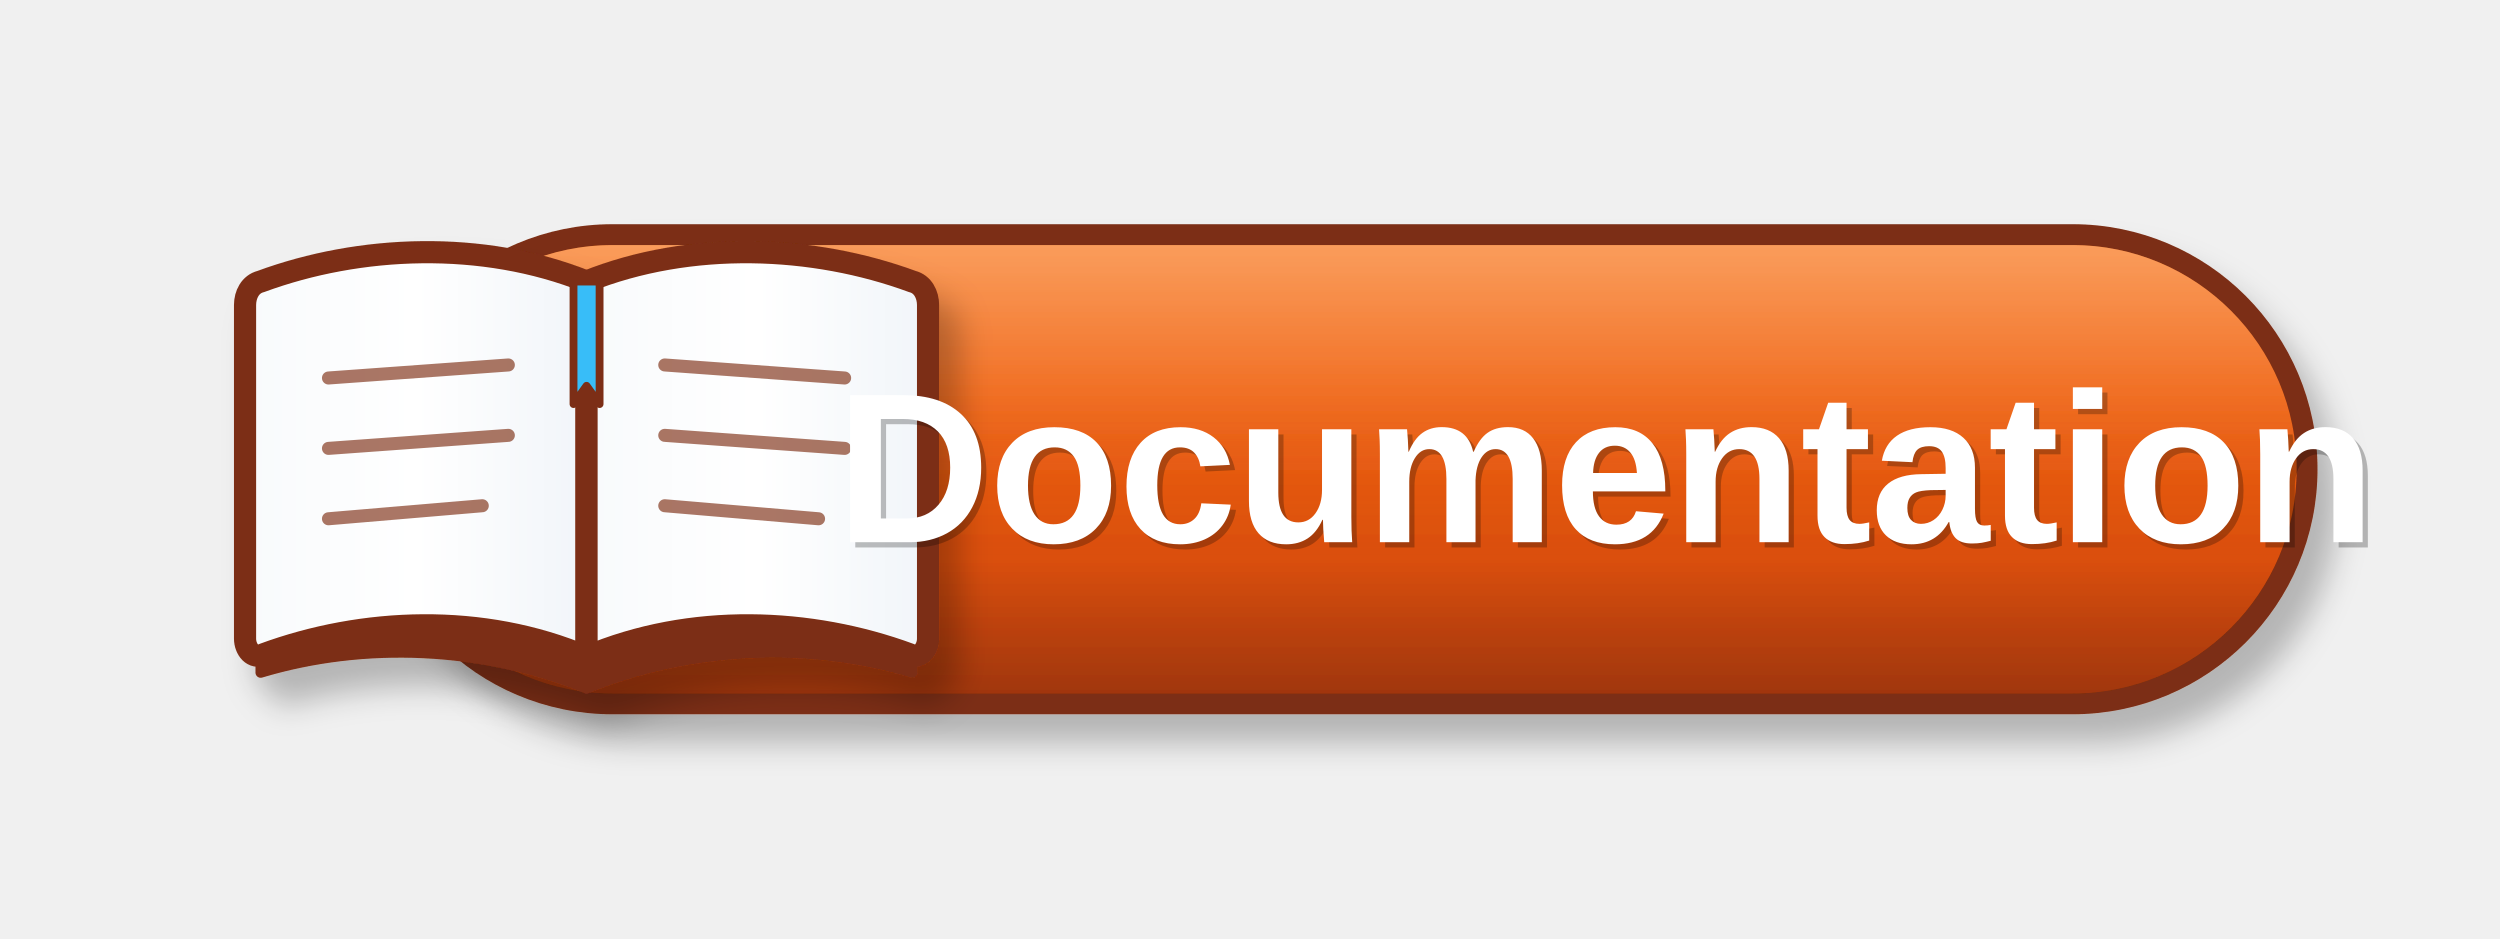
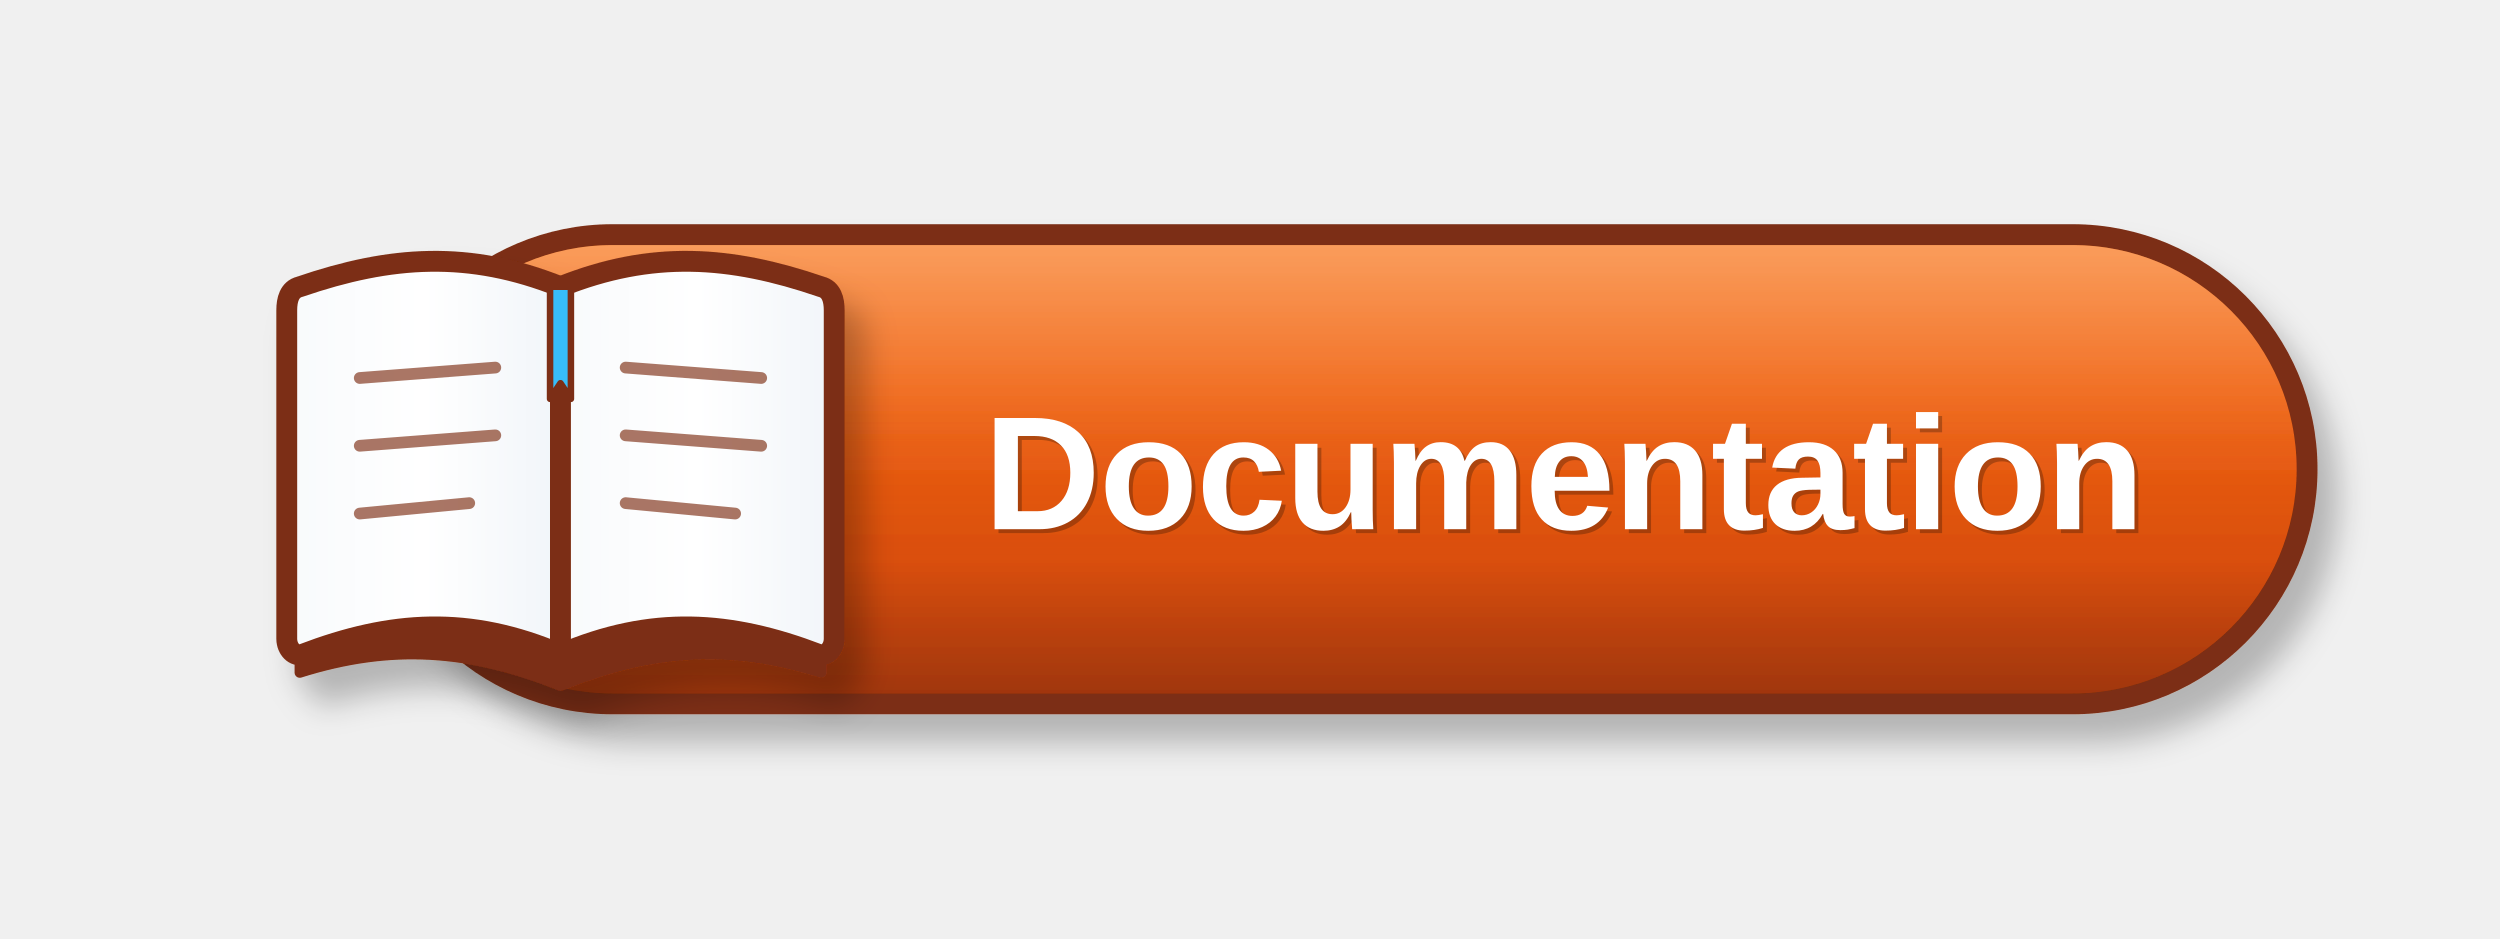
<svg xmlns="http://www.w3.org/2000/svg" viewBox="0 0 959 360" width="959" height="360">
  <defs>
    <filter id="shadow_orange" x="-15%" y="-15%" width="140%" height="140%">
      <feDropShadow dx="8" dy="11" stdDeviation="6" flood-color="#000000" flood-opacity="0.25" />
    </filter>
    <linearGradient id="pillGrad_orange" x1="0%" y1="0%" x2="0%" y2="100%">
      <stop offset="0%" stop-color="#f97316" />
      <stop offset="50%" stop-color="#ea580c" />
      <stop offset="100%" stop-color="#c2410c" />
    </linearGradient>
    <linearGradient id="gloss_orange" x1="0%" y1="0%" x2="0%" y2="100%">
      <stop offset="0%" stop-color="#ffffff" stop-opacity="0.30" />
      <stop offset="35%" stop-color="#ffffff" stop-opacity="0.08" />
      <stop offset="70%" stop-color="#000000" stop-opacity="0.0" />
      <stop offset="100%" stop-color="#000000" stop-opacity="0.18" />
    </linearGradient>
    <linearGradient id="pageGrad" x1="0%" y1="0%" x2="100%" y2="0%">
      <stop offset="0%" stop-color="#f8fafc" />
      <stop offset="50%" stop-color="#ffffff" />
      <stop offset="100%" stop-color="#f1f5f9" />
    </linearGradient>
  </defs>
  <g filter="url(#shadow_orange)">
    <rect x="145" y="90" width="740" height="180" rx="90" ry="90" fill="url(#pillGrad_orange)" stroke="#7c2d12" stroke-width="8" />
    <rect x="149" y="94" width="732" height="172" rx="86" ry="86" fill="url(#gloss_orange)" />
  </g>
  <g filter="url(#shadow_orange)">
-     <path d="M 100 248              C 140 236, 185 238, 225 254              C 265 238, 310 236, 350 248              L 350 258              C 310 246, 265 248, 225 264              C 185 248, 140 246, 100 258              Z" fill="#7c2d12" stroke="#7c2d12" stroke-width="4" stroke-linejoin="round" />
-     <path d="M 225 108              C 185 92, 138 94, 100 108              C 96 109, 94 113, 94 117              L 94 245              C 94 249, 97 253, 101 251              C 139 237, 185 235, 225 252              Z" fill="url(#pageGrad)" stroke="#7c2d12" stroke-width="8.5" stroke-linejoin="round" />
-     <path d="M 225 108              C 265 92, 312 94, 350 108              C 354 109, 356 113, 356 117              L 356 245              C 356 249, 353 253, 349 251              C 311 237, 265 235, 225 252              Z" fill="url(#pageGrad)" stroke="#7c2d12" stroke-width="8.5" stroke-linejoin="round" />
-     <line x1="225" y1="108" x2="225" y2="252" stroke="#7c2d12" stroke-width="6.5" stroke-linecap="round" />
-     <path d="M 220 108              L 220 155              L 225 148              L 230 155              L 230 108              Z" fill="#38bdf8" stroke="#7c2d12" stroke-width="3" stroke-linejoin="round" />
-     <line x1="126" y1="145" x2="195" y2="140" stroke="#7c2d12" stroke-width="5" stroke-linecap="round" opacity="0.65" />
-     <line x1="126" y1="172" x2="195" y2="167" stroke="#7c2d12" stroke-width="5" stroke-linecap="round" opacity="0.65" />
-     <line x1="126" y1="199" x2="185" y2="194" stroke="#7c2d12" stroke-width="5" stroke-linecap="round" opacity="0.65" />
-     <line x1="255" y1="140" x2="324" y2="145" stroke="#7c2d12" stroke-width="5" stroke-linecap="round" opacity="0.65" />
-     <line x1="255" y1="167" x2="324" y2="172" stroke="#7c2d12" stroke-width="5" stroke-linecap="round" opacity="0.65" />
-     <line x1="255" y1="194" x2="314" y2="199" stroke="#7c2d12" stroke-width="5" stroke-linecap="round" opacity="0.65" />
+     <path d="M 115 248              C 150 237, 180 239, 215 253              C 250 239, 280 237, 315 248              L 315 258              C 280 247, 250 249, 215 263              C 180 249, 150 247, 115 258              Z" fill="#7c2d12" stroke="#7c2d12" stroke-width="4" stroke-linejoin="round" />
+     <path d="M 215 110              C 180 96, 150 98, 115 110              C 111 111, 110 115, 110 119              L 110 245              C 110 249, 113 252, 116 251              C 150 238, 180 236, 215 251              Z" fill="url(#pageGrad)" stroke="#7c2d12" stroke-width="8" stroke-linejoin="round" />
+     <path d="M 215 110              C 250 96, 280 98, 315 110              C 319 111, 320 115, 320 119              L 320 245              C 320 249, 317 252, 314 251              C 280 238, 250 236, 215 251              Z" fill="url(#pageGrad)" stroke="#7c2d12" stroke-width="8" stroke-linejoin="round" />
+     <line x1="215" y1="110" x2="215" y2="251" stroke="#7c2d12" stroke-width="6" stroke-linecap="round" />
+     <path d="M 211 110              L 211 153              L 215 147              L 219 153              L 219 110              Z" fill="#38bdf8" stroke="#7c2d12" stroke-width="2.5" stroke-linejoin="round" />
+     <line x1="138" y1="145" x2="190" y2="141" stroke="#7c2d12" stroke-width="4.5" stroke-linecap="round" opacity="0.65" />
+     <line x1="138" y1="171" x2="190" y2="167" stroke="#7c2d12" stroke-width="4.5" stroke-linecap="round" opacity="0.65" />
+     <line x1="138" y1="197" x2="180" y2="193" stroke="#7c2d12" stroke-width="4.5" stroke-linecap="round" opacity="0.65" />
+     <line x1="240" y1="141" x2="292" y2="145" stroke="#7c2d12" stroke-width="4.5" stroke-linecap="round" opacity="0.65" />
+     <line x1="240" y1="167" x2="292" y2="171" stroke="#7c2d12" stroke-width="4.5" stroke-linecap="round" opacity="0.65" />
+     <line x1="240" y1="193" x2="282" y2="197" stroke="#7c2d12" stroke-width="4.5" stroke-linecap="round" opacity="0.65" />
  </g>
  <g>
-     <text x="618" y="210" font-family="Arial, Helvetica, sans-serif" font-size="82" font-weight="bold" fill="#000000" fill-opacity="0.25" text-anchor="middle" letter-spacing="-0.5">Documentation</text>
-     <text x="616" y="208" font-family="Arial, Helvetica, sans-serif" font-size="82" font-weight="bold" fill="#FFFFFF" text-anchor="middle" letter-spacing="-0.5">Documentation</text>
+     <text x="601.5" y="204.5" font-family="Arial, Helvetica, sans-serif" font-size="62" font-weight="bold" fill="#000000" fill-opacity="0.25" text-anchor="middle" letter-spacing="-0.5">Documentation</text>
+     <text x="600" y="203" font-family="Arial, Helvetica, sans-serif" font-size="62" font-weight="bold" fill="#FFFFFF" text-anchor="middle" letter-spacing="-0.5">Documentation</text>
  </g>
</svg>
